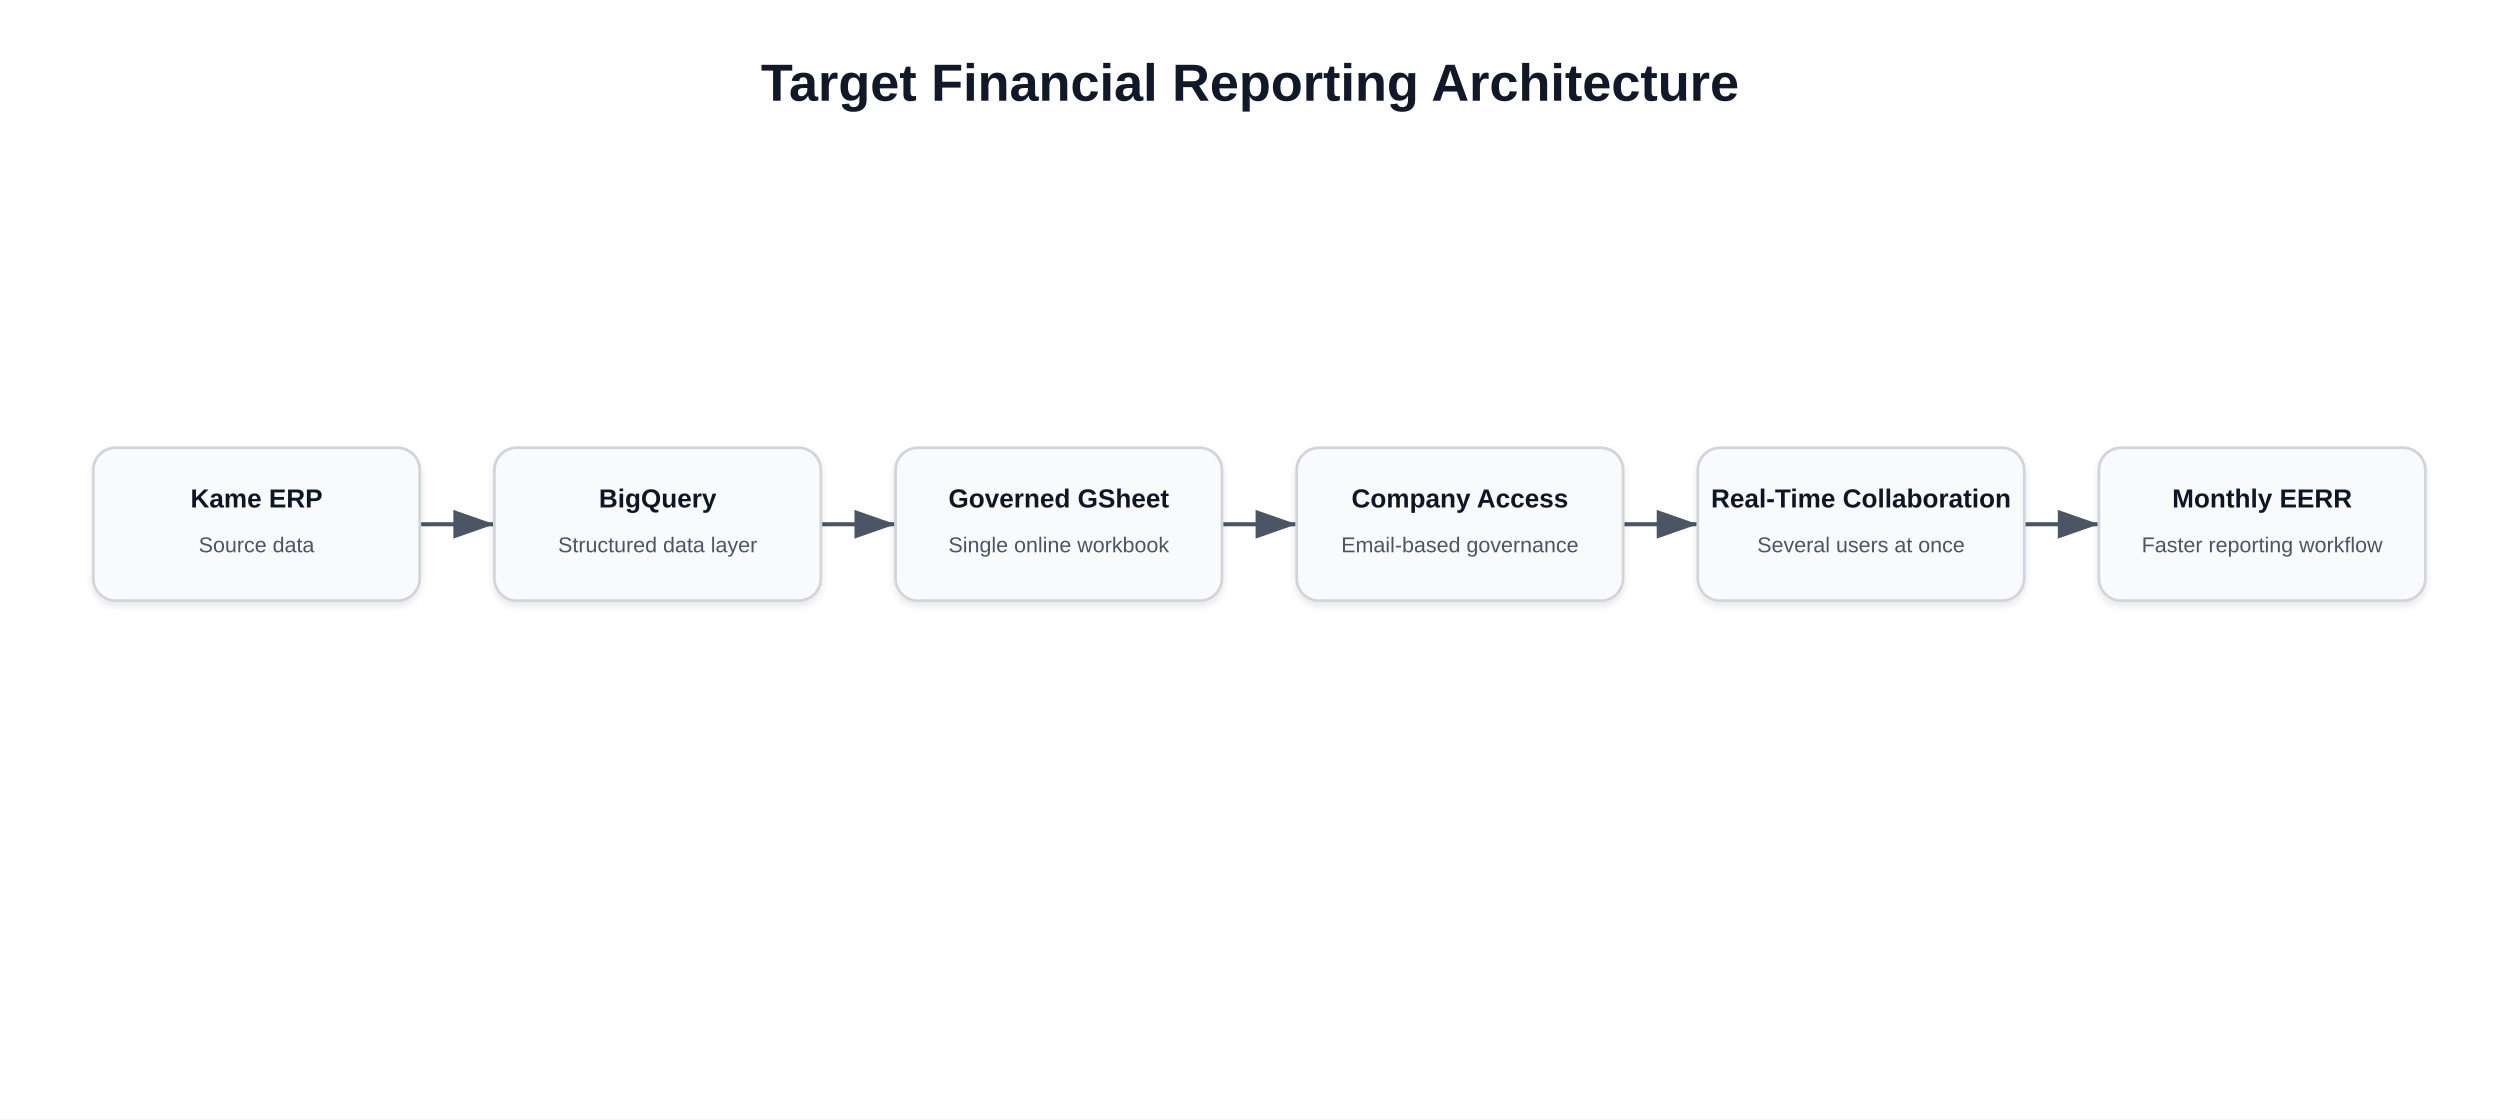
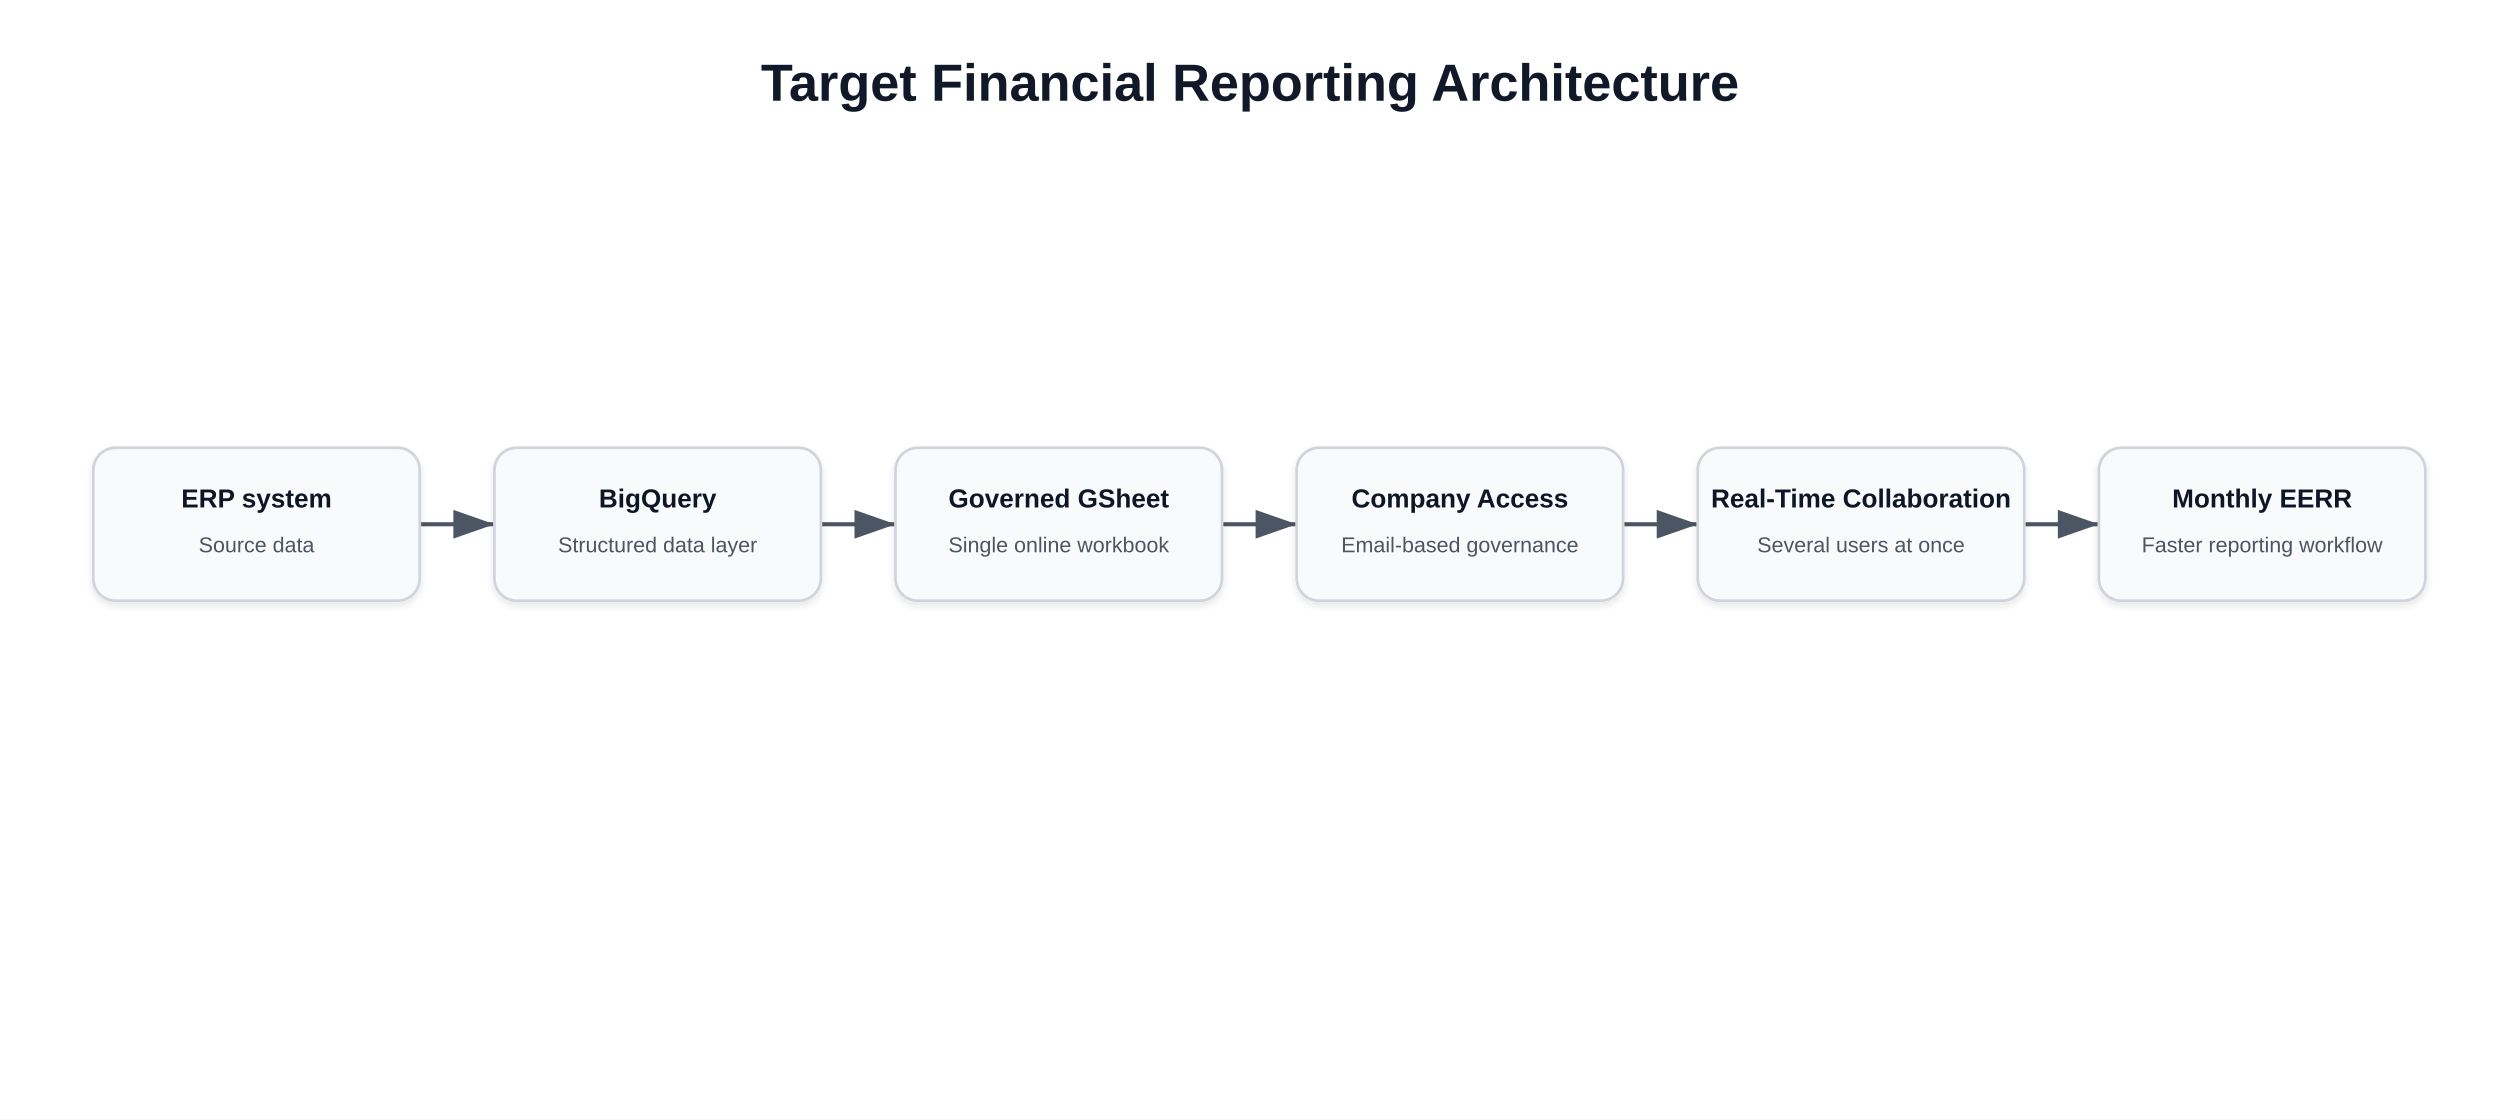
<svg xmlns="http://www.w3.org/2000/svg" width="1340" height="600" viewBox="0 0 1340 600">
  <defs>
    <marker id="arrow" markerWidth="11" markerHeight="11" refX="10" refY="3.5" orient="auto" markerUnits="strokeWidth">
      <path d="M0,0 L0,7 L10,3.5 z" fill="#4b5563" />
    </marker>
    <filter id="shadow" x="-15%" y="-15%" width="130%" height="130%">
      <feDropShadow dx="0" dy="2" stdDeviation="2" flood-color="#000000" flood-opacity="0.10" />
    </filter>
  </defs>
  <rect width="1340" height="600" fill="#ffffff" />
  <text x="670.0" y="54" text-anchor="middle" font-family="Arial, Helvetica, sans-serif" font-size="28" font-weight="700" fill="#111827">Target Financial Reporting Architecture</text>
  <line x1="225" y1="281" x2="265" y2="281" stroke="#4b5563" stroke-width="2.2" marker-end="url(#arrow)" />
  <line x1="440" y1="281" x2="480" y2="281" stroke="#4b5563" stroke-width="2.2" marker-end="url(#arrow)" />
  <line x1="655" y1="281" x2="695" y2="281" stroke="#4b5563" stroke-width="2.2" marker-end="url(#arrow)" />
  <line x1="870" y1="281" x2="910" y2="281" stroke="#4b5563" stroke-width="2.2" marker-end="url(#arrow)" />
  <line x1="1085" y1="281" x2="1125" y2="281" stroke="#4b5563" stroke-width="2.2" marker-end="url(#arrow)" />
  <g filter="url(#shadow)">
    <rect x="50" y="240" width="175" height="82" rx="12" fill="#f9fafb" stroke="#d1d5db" stroke-width="1.5" />
-     <text x="137.5" y="272" text-anchor="middle" font-family="Arial, Helvetica, sans-serif" font-size="14" font-weight="700" fill="#111827">Kame ERP</text>
+     <text x="137.5" y="272" text-anchor="middle" font-family="Arial, Helvetica, sans-serif" font-size="14" font-weight="700" fill="#111827">ERP system</text>
    <text x="137.5" y="296" text-anchor="middle" font-family="Arial, Helvetica, sans-serif" font-size="11.5" fill="#4b5563">Source data</text>
  </g>
  <g filter="url(#shadow)">
    <rect x="265" y="240" width="175" height="82" rx="12" fill="#f9fafb" stroke="#d1d5db" stroke-width="1.5" />
    <text x="352.5" y="272" text-anchor="middle" font-family="Arial, Helvetica, sans-serif" font-size="14" font-weight="700" fill="#111827">BigQuery</text>
    <text x="352.5" y="296" text-anchor="middle" font-family="Arial, Helvetica, sans-serif" font-size="11.5" fill="#4b5563">Structured data layer</text>
  </g>
  <g filter="url(#shadow)">
    <rect x="480" y="240" width="175" height="82" rx="12" fill="#f9fafb" stroke="#d1d5db" stroke-width="1.5" />
    <text x="567.5" y="272" text-anchor="middle" font-family="Arial, Helvetica, sans-serif" font-size="14" font-weight="700" fill="#111827">Governed GSheet</text>
    <text x="567.5" y="296" text-anchor="middle" font-family="Arial, Helvetica, sans-serif" font-size="11.5" fill="#4b5563">Single online workbook</text>
  </g>
  <g filter="url(#shadow)">
    <rect x="695" y="240" width="175" height="82" rx="12" fill="#f9fafb" stroke="#d1d5db" stroke-width="1.5" />
    <text x="782.5" y="272" text-anchor="middle" font-family="Arial, Helvetica, sans-serif" font-size="14" font-weight="700" fill="#111827">Company Access</text>
    <text x="782.5" y="296" text-anchor="middle" font-family="Arial, Helvetica, sans-serif" font-size="11.5" fill="#4b5563">Email-based governance</text>
  </g>
  <g filter="url(#shadow)">
    <rect x="910" y="240" width="175" height="82" rx="12" fill="#f9fafb" stroke="#d1d5db" stroke-width="1.5" />
    <text x="997.5" y="272" text-anchor="middle" font-family="Arial, Helvetica, sans-serif" font-size="14" font-weight="700" fill="#111827">Real-Time Collaboration</text>
    <text x="997.5" y="296" text-anchor="middle" font-family="Arial, Helvetica, sans-serif" font-size="11.5" fill="#4b5563">Several users at once</text>
  </g>
  <g filter="url(#shadow)">
    <rect x="1125" y="240" width="175" height="82" rx="12" fill="#f9fafb" stroke="#d1d5db" stroke-width="1.5" />
    <text x="1212.5" y="272" text-anchor="middle" font-family="Arial, Helvetica, sans-serif" font-size="14" font-weight="700" fill="#111827">Monthly EERR</text>
    <text x="1212.5" y="296" text-anchor="middle" font-family="Arial, Helvetica, sans-serif" font-size="11.5" fill="#4b5563">Faster reporting workflow</text>
  </g>
</svg>
